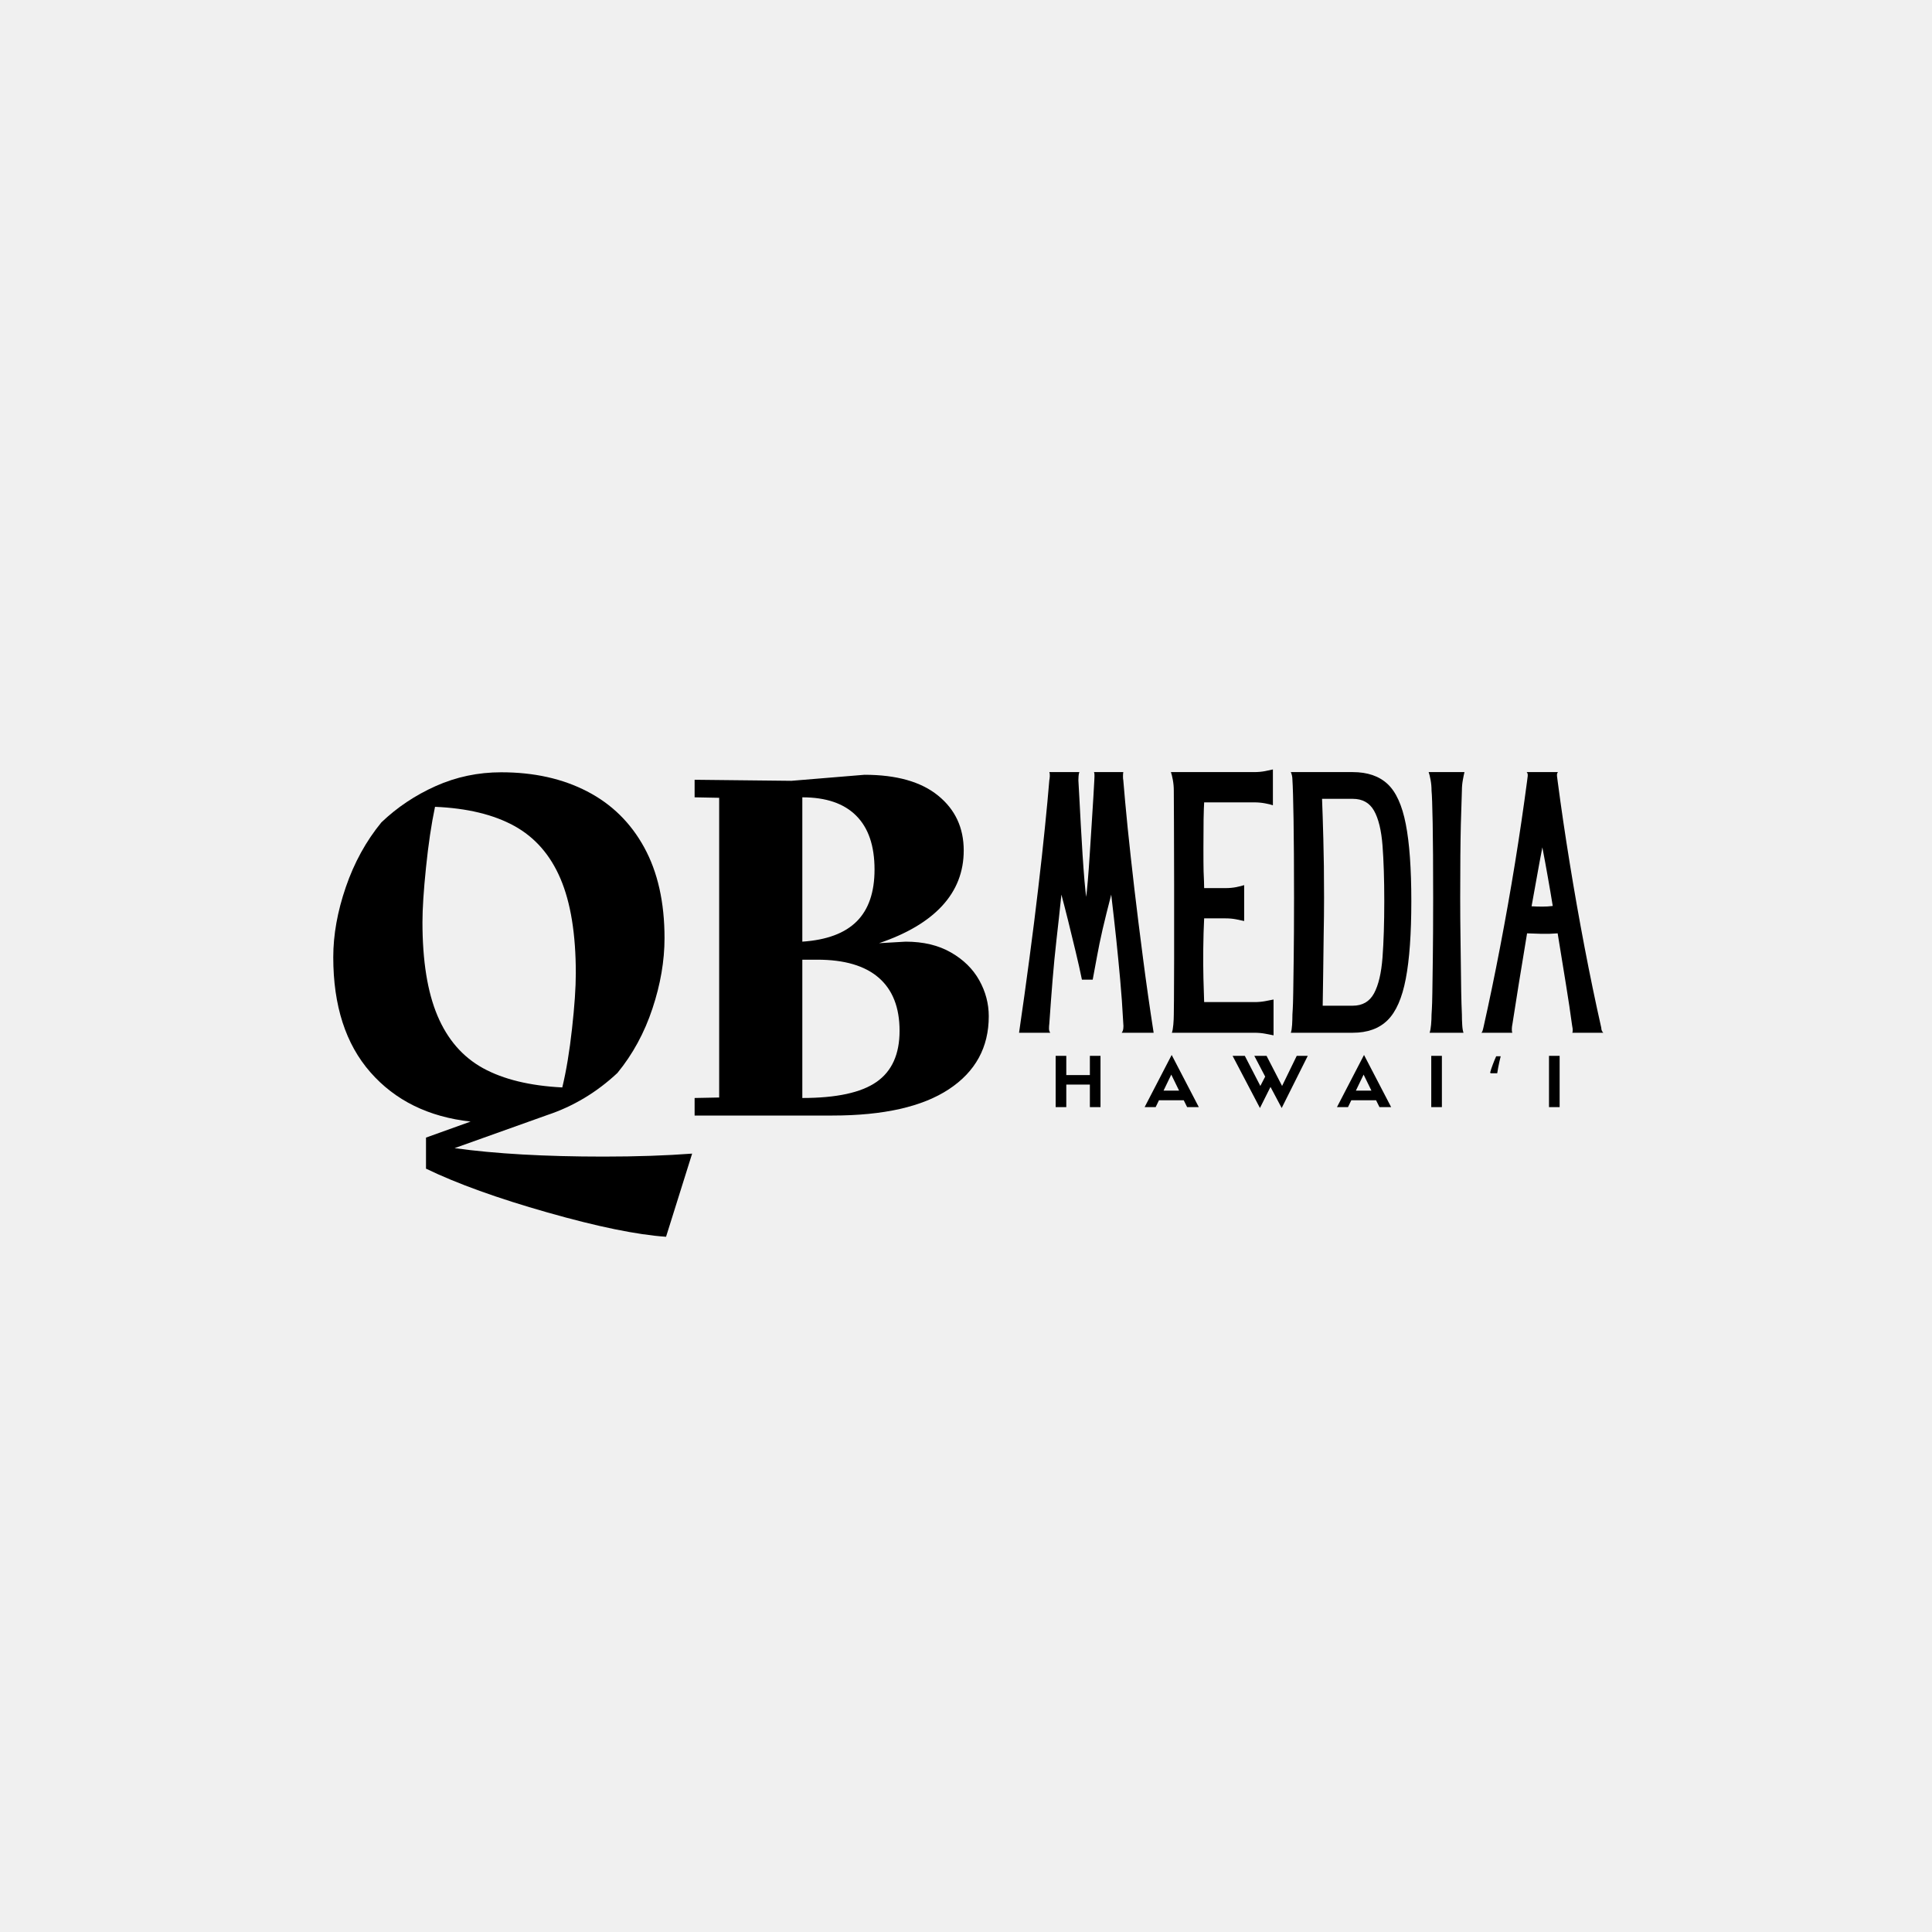
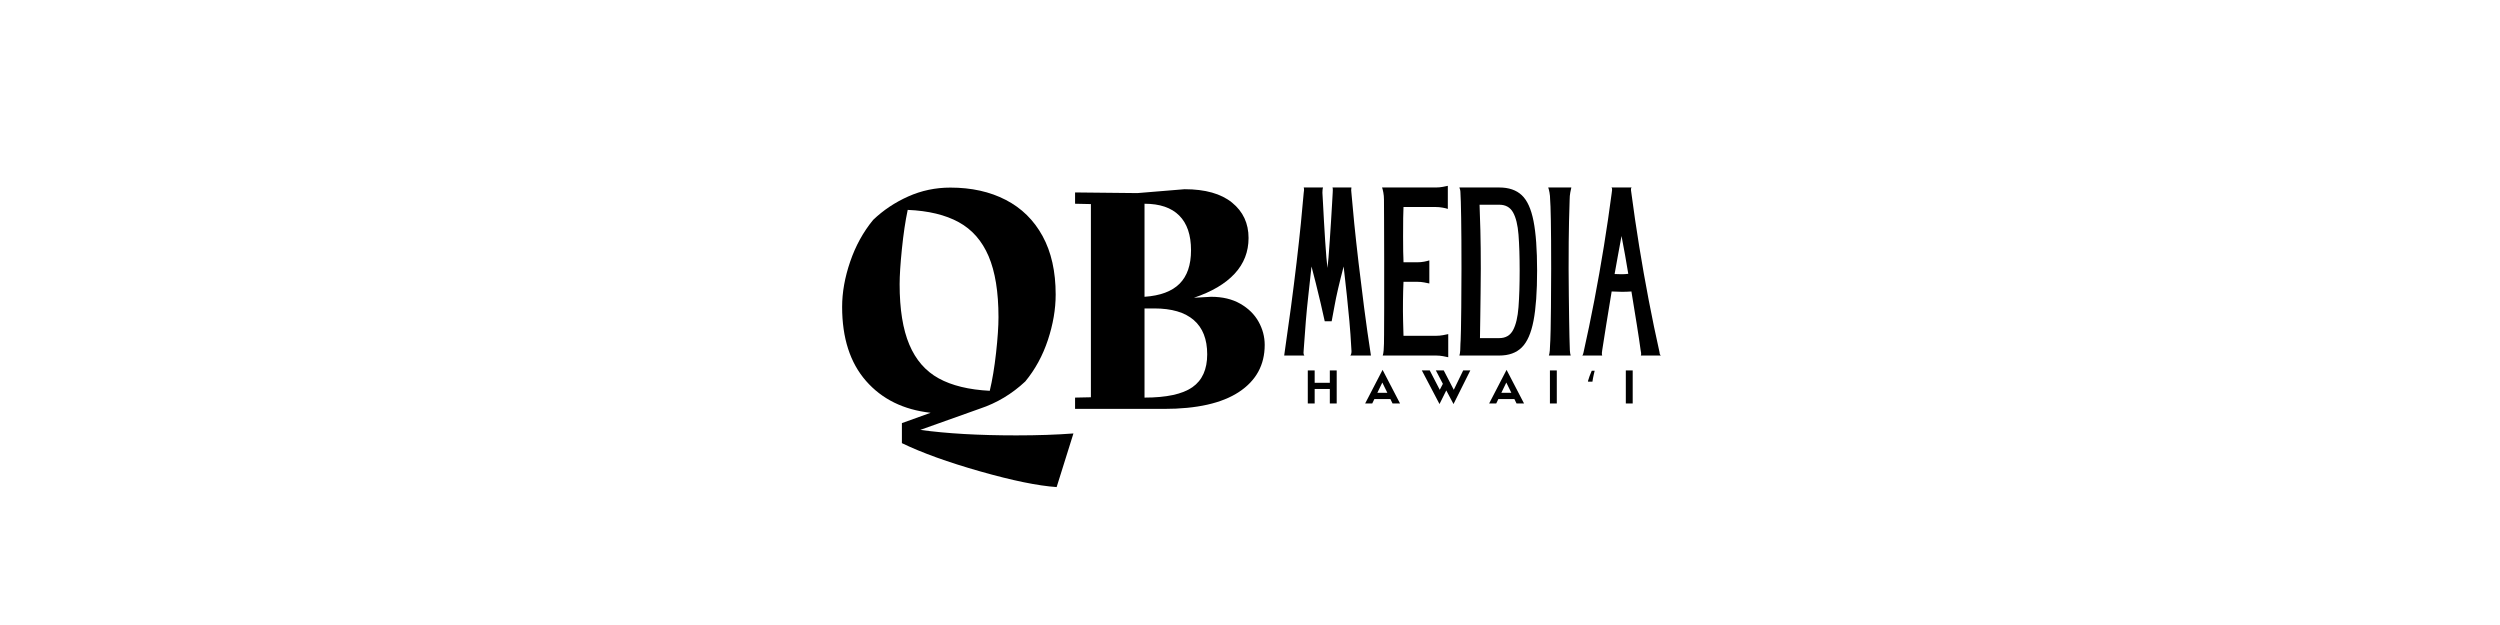
- <svg xmlns="http://www.w3.org/2000/svg" width="500" zoomAndPan="magnify" viewBox="0 0 375 375" height="500" preserveAspectRatio="xMidYMid meet" version="1.0">
+ <svg xmlns="http://www.w3.org/2000/svg" width="2000" zoomAndPan="magnify" viewBox="0 0 1500 375" height="500" preserveAspectRatio="xMidYMid meet" version="1.0">
  <defs>
    <g />
-     <clipPath id="cbfbde9d88">
-       <path d="M 0.16 0.719 L 132 0.719 L 132 146.16 L 0.16 146.16 Z M 0.16 0.719 " clip-rule="nonzero" />
-     </clipPath>
-     <clipPath id="899af6592f">
-       <rect x="0" width="132" y="0" height="147" />
-     </clipPath>
-     <clipPath id="9a252b9a47">
-       <path d="M 134 35 L 250.719 35 L 250.719 100 L 134 100 Z M 134 35 " clip-rule="nonzero" />
-     </clipPath>
-     <clipPath id="f6054bbb1e">
-       <path d="M 1 0.039 L 28 0.039 L 28 52 L 1 52 Z M 1 0.039 " clip-rule="nonzero" />
-     </clipPath>
-     <clipPath id="69883a6f46">
-       <path d="M 31 0.039 L 52 0.039 L 52 52 L 31 52 Z M 31 0.039 " clip-rule="nonzero" />
-     </clipPath>
-     <clipPath id="861a37b7de">
-       <path d="M 54 0.039 L 78 0.039 L 78 52 L 54 52 Z M 54 0.039 " clip-rule="nonzero" />
-     </clipPath>
-     <clipPath id="49ae125bb3">
-       <path d="M 81 0.039 L 89 0.039 L 89 52 L 81 52 Z M 81 0.039 " clip-rule="nonzero" />
-     </clipPath>
-     <clipPath id="7991b7c182">
-       <path d="M 91 0.039 L 116 0.039 L 116 52 L 91 52 Z M 91 0.039 " clip-rule="nonzero" />
-     </clipPath>
-     <clipPath id="b0af5a2d0e">
-       <rect x="0" width="117" y="0" height="65" />
-     </clipPath>
-     <clipPath id="82788b1f6c">
-       <path d="M 1 0.719 L 11 0.719 L 11 11 L 1 11 Z M 1 0.719 " clip-rule="nonzero" />
-     </clipPath>
-     <clipPath id="2b14144a87">
-       <rect x="0" width="12" y="0" height="15" />
-     </clipPath>
-     <clipPath id="2b84983b07">
-       <path d="M 1 0.48 L 11.801 0.48 L 11.801 11 L 1 11 Z M 1 0.48 " clip-rule="nonzero" />
-     </clipPath>
-     <clipPath id="cc46b4b280">
-       <rect x="0" width="12" y="0" height="15" />
-     </clipPath>
-     <clipPath id="7d2970673d">
-       <path d="M 0.039 0.719 L 15 0.719 L 15 12 L 0.039 12 Z M 0.039 0.719 " clip-rule="nonzero" />
-     </clipPath>
-     <clipPath id="f012e5dbb9">
-       <rect x="0" width="16" y="0" height="15" />
-     </clipPath>
-     <clipPath id="29aaedb911">
-       <path d="M 0.199 0.48 L 11.238 0.48 L 11.238 11 L 0.199 11 Z M 0.199 0.48 " clip-rule="nonzero" />
-     </clipPath>
-     <clipPath id="3374d93df1">
-       <rect x="0" width="12" y="0" height="15" />
-     </clipPath>
-     <clipPath id="a72f7b5cc9">
-       <path d="M 1 0.719 L 4 0.719 L 4 11 L 1 11 Z M 1 0.719 " clip-rule="nonzero" />
-     </clipPath>
-     <clipPath id="41f6c66df7">
-       <rect x="0" width="6" y="0" height="15" />
-     </clipPath>
-     <clipPath id="f67475b56f">
-       <path d="M 1 0.719 L 4 0.719 L 4 11 L 1 11 Z M 1 0.719 " clip-rule="nonzero" />
-     </clipPath>
-     <clipPath id="bffa98ebca">
-       <rect x="0" width="6" y="0" height="15" />
-     </clipPath>
-     <clipPath id="acdbf11df3">
-       <rect x="0" width="5" y="0" height="15" />
-     </clipPath>
-     <clipPath id="ecd1dadd35">
-       <rect x="0" width="251" y="0" height="147" />
+     <clipPath id="076fcf2c81">
+       <path d="M 0.398 0.48 L 262 0.48 L 262 289.922 L 0.398 289.922 Z M 0.398 0.48 " clip-rule="nonzero" />
+     </clipPath>
+     <clipPath id="83cbf48067">
+       <rect x="0" width="262" y="0" height="290" />
+     </clipPath>
+     <clipPath id="91691424de">
+       <path d="M 268 68 L 499.359 68 L 499.359 197 L 268 197 Z M 268 68 " clip-rule="nonzero" />
+     </clipPath>
+     <clipPath id="253f9167ea">
+       <rect x="0" width="232" y="0" height="129" />
+     </clipPath>
+     <clipPath id="ae83150236">
+       <rect x="0" width="23" y="0" height="27" />
+     </clipPath>
+     <clipPath id="2d7b42b78b">
+       <path d="M 1 0.52 L 22.238 0.52 L 22.238 22 L 1 22 Z M 1 0.52 " clip-rule="nonzero" />
+     </clipPath>
+     <clipPath id="406b59b587">
+       <rect x="0" width="23" y="0" height="28" />
+     </clipPath>
+     <clipPath id="f9d2a7147c">
+       <path d="M 1 0 L 30.48 0 L 30.48 21 L 1 21 Z M 1 0 " clip-rule="nonzero" />
+     </clipPath>
+     <clipPath id="531f0854e6">
+       <rect x="0" width="31" y="0" height="27" />
+     </clipPath>
+     <clipPath id="c61fcc4b46">
+       <path d="M 0.039 0.52 L 21.641 0.52 L 21.641 22 L 0.039 22 Z M 0.039 0.52 " clip-rule="nonzero" />
+     </clipPath>
+     <clipPath id="8188f765bb">
+       <rect x="0" width="22" y="0" height="28" />
+     </clipPath>
+     <clipPath id="5adee118ed">
+       <rect x="0" width="10" y="0" height="27" />
+     </clipPath>
+     <clipPath id="3168cecaf2">
+       <rect x="0" width="10" y="0" height="27" />
+     </clipPath>
+     <clipPath id="e0011e7c16">
+       <rect x="0" width="8" y="0" height="28" />
+     </clipPath>
+     <clipPath id="b6c3ec5f1f">
+       <rect x="0" width="500" y="0" height="290" />
    </clipPath>
  </defs>
-   <g transform="matrix(1, 0, 0, 1, 62, 114)">
-     <g clip-path="url(#ecd1dadd35)">
-       <g clip-path="url(#cbfbde9d88)">
-         <g>
-           <g clip-path="url(#899af6592f)">
-             <g fill="#000000" fill-opacity="1">
-               <g transform="translate(0.358311, 102.5251)">
-                 <g>
-                   <path d="M 25.875 6.328 C 33.781 7.422 43.41 7.969 54.766 7.969 C 61.18 7.969 66.922 7.773 71.984 7.391 L 66.922 23.531 C 61.273 23.145 53.602 21.57 43.906 18.812 C 34.219 16.062 26.359 13.227 20.328 10.312 L 20.328 4.281 L 28.984 1.172 C 20.816 0.266 14.332 -2.926 9.531 -8.406 C 4.727 -13.883 2.328 -21.328 2.328 -30.734 C 2.328 -35.078 3.141 -39.613 4.766 -44.344 C 6.391 -49.082 8.691 -53.27 11.672 -56.906 C 14.723 -59.82 18.238 -62.172 22.219 -63.953 C 26.207 -65.734 30.441 -66.625 34.922 -66.625 C 41.273 -66.625 46.832 -65.391 51.594 -62.922 C 56.363 -60.461 60.062 -56.832 62.688 -52.031 C 65.312 -47.238 66.625 -41.375 66.625 -34.438 C 66.625 -30.02 65.844 -25.461 64.281 -20.766 C 62.727 -16.066 60.461 -11.898 57.484 -8.266 C 53.461 -4.504 48.922 -1.781 43.859 -0.094 Z M 19.641 -37.547 C 19.641 -30.023 20.613 -23.961 22.562 -19.359 C 24.508 -14.754 27.457 -11.363 31.406 -9.188 C 35.363 -7.02 40.488 -5.773 46.781 -5.453 C 47.562 -8.691 48.191 -12.5 48.672 -16.875 C 49.16 -21.25 49.406 -24.832 49.406 -27.625 C 49.406 -35.207 48.414 -41.316 46.438 -45.953 C 44.469 -50.586 41.473 -54.008 37.453 -56.219 C 33.43 -58.426 28.305 -59.66 22.078 -59.922 C 21.367 -56.547 20.785 -52.617 20.328 -48.141 C 19.867 -43.672 19.641 -40.141 19.641 -37.547 Z M 19.641 -37.547 " />
-                 </g>
-               </g>
-             </g>
-             <g fill="#000000" fill-opacity="1">
-               <g transform="translate(69.3244, 102.5251)">
-                 <g>
-                   <path d="M 44.453 -33.75 C 47.891 -33.75 50.82 -33.051 53.25 -31.656 C 55.688 -30.258 57.52 -28.457 58.75 -26.25 C 59.977 -24.051 60.594 -21.723 60.594 -19.266 C 60.594 -13.234 58.016 -8.516 52.859 -5.109 C 47.703 -1.703 40.164 0 30.25 0 L 3.5 0 L 3.5 -3.406 L 8.266 -3.5 L 8.266 -61.672 L 3.5 -61.766 L 3.5 -65.172 L 22.281 -64.969 L 36.469 -66.141 C 42.695 -66.141 47.461 -64.789 50.766 -62.094 C 54.078 -59.406 55.734 -55.859 55.734 -51.453 C 55.734 -47.305 54.336 -43.723 51.547 -40.703 C 48.766 -37.691 44.68 -35.273 39.297 -33.453 Z M 38.422 -47.75 C 38.422 -52.352 37.234 -55.836 34.859 -58.203 C 32.492 -60.578 29.008 -61.766 24.406 -61.766 L 24.406 -33.75 C 29.145 -34.07 32.664 -35.383 34.969 -37.688 C 37.27 -39.988 38.422 -43.344 38.422 -47.75 Z M 24.406 -3.406 C 31.02 -3.406 35.816 -4.441 38.797 -6.516 C 41.785 -8.586 43.281 -11.895 43.281 -16.438 C 43.281 -20.977 41.93 -24.414 39.234 -26.75 C 36.547 -29.082 32.578 -30.25 27.328 -30.25 L 24.406 -30.25 Z M 24.406 -3.406 " />
-                 </g>
-               </g>
-             </g>
-           </g>
-         </g>
-       </g>
-       <g clip-path="url(#9a252b9a47)">
-         <g transform="matrix(1, 0, 0, 1, 134, 35)">
-           <g clip-path="url(#b0af5a2d0e)">
-             <g clip-path="url(#f6054bbb1e)">
-               <g fill="#000000" fill-opacity="1">
-                 <g transform="translate(0.719046, 51.45768)">
-                   <g>
-                     <path d="M 27.203 0 L 21 0 C 21.164 -0.207 21.27 -0.477 21.312 -0.812 C 21.352 -1.156 21.352 -1.473 21.312 -1.766 C 21.145 -4.93 20.941 -7.789 20.703 -10.344 C 20.473 -12.895 20.223 -15.469 19.953 -18.062 C 19.68 -20.656 19.352 -23.57 18.969 -26.812 C 18.301 -24.238 17.742 -21.992 17.297 -20.078 C 16.859 -18.16 16.5 -16.422 16.219 -14.859 C 15.945 -13.305 15.664 -11.789 15.375 -10.312 L 13.281 -10.312 C 12.945 -11.957 12.535 -13.789 12.047 -15.812 C 11.566 -17.832 11.082 -19.82 10.594 -21.781 C 10.102 -23.75 9.672 -25.426 9.297 -26.812 C 8.961 -23.57 8.645 -20.656 8.344 -18.062 C 8.051 -15.469 7.801 -12.895 7.594 -10.344 C 7.383 -7.789 7.172 -4.93 6.953 -1.766 C 6.91 -1.473 6.891 -1.156 6.891 -0.812 C 6.891 -0.477 6.973 -0.207 7.141 0 L 1.078 0 C 1.797 -4.895 2.469 -9.711 3.094 -14.453 C 3.727 -19.191 4.297 -23.711 4.797 -28.016 C 5.305 -32.316 5.738 -36.25 6.094 -39.812 C 6.457 -43.375 6.742 -46.441 6.953 -49.016 C 6.992 -49.18 7.023 -49.43 7.047 -49.766 C 7.066 -50.109 7.035 -50.383 6.953 -50.594 C 7.078 -50.594 7.426 -50.594 8 -50.594 C 8.57 -50.594 9.203 -50.594 9.891 -50.594 C 10.586 -50.594 11.211 -50.594 11.766 -50.594 C 12.316 -50.594 12.633 -50.594 12.719 -50.594 L 12.781 -50.594 C 12.695 -50.383 12.645 -50.109 12.625 -49.766 C 12.602 -49.43 12.594 -49.18 12.594 -49.016 C 12.633 -48.336 12.695 -47.219 12.781 -45.656 C 12.863 -44.102 12.957 -42.344 13.062 -40.375 C 13.164 -38.414 13.281 -36.477 13.406 -34.562 C 13.531 -32.645 13.656 -30.945 13.781 -29.469 C 13.914 -28 14.023 -26.969 14.109 -26.375 C 14.191 -26.969 14.297 -28 14.422 -29.469 C 14.547 -30.945 14.672 -32.656 14.797 -34.594 C 14.922 -36.531 15.047 -38.477 15.172 -40.438 C 15.305 -42.406 15.414 -44.156 15.5 -45.688 C 15.582 -47.227 15.645 -48.336 15.688 -49.016 C 15.688 -49.18 15.695 -49.43 15.719 -49.766 C 15.738 -50.109 15.707 -50.383 15.625 -50.594 C 15.707 -50.594 16.008 -50.594 16.531 -50.594 C 17.062 -50.594 17.676 -50.594 18.375 -50.594 C 19.07 -50.594 19.703 -50.594 20.266 -50.594 C 20.836 -50.594 21.188 -50.594 21.312 -50.594 C 21.27 -50.383 21.25 -50.109 21.25 -49.766 C 21.25 -49.43 21.27 -49.18 21.312 -49.016 C 21.52 -46.441 21.801 -43.375 22.156 -39.812 C 22.52 -36.25 22.953 -32.316 23.453 -28.016 C 23.961 -23.711 24.523 -19.191 25.141 -14.453 C 25.754 -9.711 26.441 -4.895 27.203 0 Z M 27.203 0 " />
-                   </g>
-                 </g>
-               </g>
-             </g>
-             <g clip-path="url(#69883a6f46)">
-               <g fill="#000000" fill-opacity="1">
-                 <g transform="translate(29.05331, 51.45768)">
-                   <g>
-                     <path d="M 18.469 -5.953 C 19.188 -5.953 19.879 -6.016 20.547 -6.141 C 21.223 -6.266 21.754 -6.367 22.141 -6.453 L 22.141 -2.969 C 22.141 -2.344 22.141 -1.703 22.141 -1.047 C 22.141 -0.391 22.141 0.125 22.141 0.5 C 21.754 0.414 21.223 0.312 20.547 0.188 C 19.879 0.062 19.188 0 18.469 0 L 3.547 0 C 3.328 0 3.133 0 2.969 0 C 2.801 0 2.676 0 2.594 0 L 2.406 0 C 2.531 -0.332 2.625 -0.859 2.688 -1.578 C 2.75 -2.297 2.781 -2.953 2.781 -3.547 C 2.781 -3.754 2.789 -4.68 2.812 -6.328 C 2.832 -7.973 2.844 -10.617 2.844 -14.266 C 2.844 -17.91 2.844 -22.789 2.844 -28.906 C 2.844 -33.707 2.832 -37.656 2.812 -40.75 C 2.789 -43.852 2.781 -45.938 2.781 -47 C 2.781 -47.707 2.719 -48.398 2.594 -49.078 C 2.469 -49.754 2.344 -50.258 2.219 -50.594 L 5.688 -50.594 C 6.32 -50.594 6.969 -50.594 7.625 -50.594 C 8.281 -50.594 8.797 -50.594 9.172 -50.594 L 18.406 -50.594 C 19.125 -50.594 19.816 -50.656 20.484 -50.781 C 21.16 -50.914 21.672 -51.023 22.016 -51.109 L 22.016 -47.625 C 22.016 -46.988 22.016 -46.344 22.016 -45.688 C 22.016 -45.039 22.016 -44.531 22.016 -44.156 C 21.672 -44.281 21.16 -44.406 20.484 -44.531 C 19.816 -44.656 19.125 -44.719 18.406 -44.719 L 8.672 -44.719 C 8.629 -44.082 8.594 -42.984 8.562 -41.422 C 8.539 -39.867 8.531 -37.992 8.531 -35.797 C 8.531 -33.734 8.539 -32.25 8.562 -31.344 C 8.594 -30.438 8.617 -29.789 8.641 -29.406 C 8.66 -29.031 8.672 -28.586 8.672 -28.078 L 12.844 -28.078 C 13.562 -28.078 14.242 -28.141 14.891 -28.266 C 15.547 -28.398 16.062 -28.531 16.438 -28.656 L 16.438 -25.172 C 16.438 -24.535 16.438 -23.891 16.438 -23.234 C 16.438 -22.586 16.438 -22.07 16.438 -21.688 C 16.062 -21.781 15.547 -21.891 14.891 -22.016 C 14.242 -22.141 13.562 -22.203 12.844 -22.203 L 8.672 -22.203 C 8.578 -20.348 8.52 -18.395 8.5 -16.344 C 8.477 -14.301 8.488 -12.375 8.531 -10.562 C 8.582 -8.75 8.629 -7.211 8.672 -5.953 Z M 18.469 -5.953 " />
-                   </g>
-                 </g>
-               </g>
-             </g>
-             <g clip-path="url(#861a37b7de)">
-               <g fill="#000000" fill-opacity="1">
-                 <g transform="translate(52.32787, 51.45768)">
-                   <g>
-                     <path d="M 14.234 -50.594 C 17.098 -50.594 19.352 -49.82 21 -48.281 C 22.645 -46.75 23.82 -44.16 24.531 -40.516 C 25.25 -36.867 25.609 -31.879 25.609 -25.547 C 25.609 -19.223 25.25 -14.195 24.531 -10.469 C 23.82 -6.738 22.645 -4.062 21 -2.438 C 19.352 -0.812 17.098 0 14.234 0 L 7.719 0 C 7.426 0 7.086 0 6.703 0 C 6.328 0 5.926 0 5.5 0 L 2.219 0 C 2.344 -0.332 2.426 -0.848 2.469 -1.547 C 2.508 -2.242 2.531 -2.91 2.531 -3.547 C 2.531 -3.672 2.551 -4.023 2.594 -4.609 C 2.633 -5.203 2.664 -6.27 2.688 -7.812 C 2.707 -9.352 2.738 -11.586 2.781 -14.516 C 2.82 -17.441 2.844 -21.332 2.844 -26.188 C 2.844 -32.469 2.812 -37.547 2.75 -41.422 C 2.688 -45.305 2.613 -47.859 2.531 -49.078 C 2.531 -49.379 2.5 -49.664 2.438 -49.938 C 2.375 -50.207 2.301 -50.426 2.219 -50.594 L 5.5 -50.594 C 6.051 -50.594 6.516 -50.594 6.891 -50.594 C 7.273 -50.594 7.551 -50.594 7.719 -50.594 Z M 14.234 -5.25 C 16.129 -5.25 17.508 -6.051 18.375 -7.656 C 19.238 -9.258 19.785 -11.578 20.016 -14.609 C 20.242 -17.648 20.359 -21.297 20.359 -25.547 C 20.359 -29.805 20.242 -33.41 20.016 -36.359 C 19.785 -39.316 19.238 -41.562 18.375 -43.094 C 17.508 -44.633 16.129 -45.406 14.234 -45.406 L 8.281 -45.406 C 8.363 -43.426 8.445 -40.832 8.531 -37.625 C 8.625 -34.426 8.672 -30.613 8.672 -26.188 C 8.672 -23.82 8.645 -21.363 8.594 -18.812 C 8.551 -16.258 8.52 -13.812 8.5 -11.469 C 8.477 -9.133 8.445 -7.062 8.406 -5.25 Z M 14.234 -5.25 " />
-                   </g>
-                 </g>
-               </g>
-             </g>
-             <g clip-path="url(#49ae125bb3)">
-               <g fill="#000000" fill-opacity="1">
-                 <g transform="translate(79.08098, 51.45768)">
-                   <g>
-                     <path d="M 8.672 -47 C 8.629 -46.07 8.562 -43.879 8.469 -40.422 C 8.383 -36.961 8.344 -32.219 8.344 -26.188 C 8.344 -23.445 8.363 -20.75 8.406 -18.094 C 8.445 -15.438 8.477 -13.02 8.5 -10.844 C 8.52 -8.676 8.551 -6.938 8.594 -5.625 C 8.645 -4.32 8.672 -3.629 8.672 -3.547 C 8.672 -2.91 8.691 -2.242 8.734 -1.547 C 8.773 -0.848 8.859 -0.332 8.984 0 L 5.688 0 C 5.02 0 4.391 0 3.797 0 C 3.203 0 2.738 0 2.406 0 C 2.531 -0.332 2.625 -0.848 2.688 -1.547 C 2.75 -2.242 2.781 -2.91 2.781 -3.547 C 2.781 -3.672 2.801 -4.023 2.844 -4.609 C 2.883 -5.203 2.914 -6.27 2.938 -7.812 C 2.957 -9.352 2.988 -11.586 3.031 -14.516 C 3.07 -17.441 3.094 -21.332 3.094 -26.188 C 3.094 -32.469 3.062 -37.305 3 -40.703 C 2.938 -44.098 2.863 -46.195 2.781 -47 C 2.781 -47.707 2.719 -48.398 2.594 -49.078 C 2.469 -49.754 2.344 -50.258 2.219 -50.594 L 5.688 -50.594 C 6.32 -50.594 6.969 -50.594 7.625 -50.594 C 8.281 -50.594 8.797 -50.594 9.172 -50.594 C 9.086 -50.258 8.984 -49.754 8.859 -49.078 C 8.734 -48.398 8.672 -47.707 8.672 -47 Z M 8.672 -47 " />
-                   </g>
-                 </g>
-               </g>
-             </g>
-             <g clip-path="url(#7991b7c182)">
-               <g fill="#000000" fill-opacity="1">
-                 <g transform="translate(90.46527, 51.45768)">
-                   <g>
-                     <path d="M 24.734 0 L 18.719 0 C 18.801 -0.207 18.82 -0.477 18.781 -0.812 C 18.738 -1.156 18.695 -1.41 18.656 -1.578 C 18.363 -3.773 17.973 -6.379 17.484 -9.391 C 17.004 -12.41 16.469 -15.711 15.875 -19.297 C 14.82 -19.211 13.789 -19.18 12.781 -19.203 C 11.77 -19.223 10.82 -19.254 9.938 -19.297 C 9.344 -15.711 8.801 -12.41 8.312 -9.391 C 7.832 -6.379 7.422 -3.773 7.078 -1.578 C 7.035 -1.41 7.004 -1.156 6.984 -0.812 C 6.961 -0.477 6.992 -0.207 7.078 0 L 1.078 0 C 1.203 -0.125 1.285 -0.281 1.328 -0.469 C 1.367 -0.664 1.41 -0.828 1.453 -0.953 C 2.586 -6.004 3.672 -11.227 4.703 -16.625 C 5.742 -22.031 6.707 -27.461 7.594 -32.922 C 8.477 -38.379 9.258 -43.68 9.938 -48.828 C 9.977 -49.117 10.02 -49.441 10.062 -49.797 C 10.102 -50.16 10.035 -50.426 9.859 -50.594 L 10 -50.594 C 10.25 -50.594 10.719 -50.594 11.406 -50.594 C 12.102 -50.594 12.863 -50.594 13.688 -50.594 C 14.508 -50.594 15.219 -50.594 15.812 -50.594 L 15.938 -50.594 C 15.77 -50.426 15.707 -50.16 15.75 -49.797 C 15.789 -49.441 15.832 -49.117 15.875 -48.828 C 16.551 -43.68 17.332 -38.379 18.219 -32.922 C 19.102 -27.461 20.062 -22.031 21.094 -16.625 C 22.125 -11.227 23.207 -6.004 24.344 -0.953 C 24.344 -0.566 24.473 -0.25 24.734 0 Z M 10.812 -24.547 C 11.531 -24.504 12.227 -24.484 12.906 -24.484 C 13.582 -24.484 14.254 -24.523 14.922 -24.609 C 14.629 -26.422 14.312 -28.285 13.969 -30.203 C 13.633 -32.117 13.281 -34.047 12.906 -35.984 C 12.52 -34.004 12.16 -32.066 11.828 -30.172 C 11.492 -28.273 11.156 -26.398 10.812 -24.547 Z M 10.812 -24.547 " />
-                   </g>
-                 </g>
-               </g>
-             </g>
-           </g>
-         </g>
-       </g>
-       <g transform="matrix(1, 0, 0, 1, 141, 90)">
-         <g clip-path="url(#2b14144a87)">
-           <g clip-path="url(#82788b1f6c)">
-             <g fill="#000000" fill-opacity="1">
-               <g transform="translate(0.950772, 10.89149)">
-                 <g>
-                   <path d="M 0.953 -9.953 L 3.016 -9.953 L 3.016 -6.219 L 7.594 -6.219 L 7.594 -9.953 L 9.656 -9.953 L 9.656 0 L 7.594 0 L 7.594 -4.375 L 3.016 -4.375 L 3.016 0 L 0.953 0 Z M 0.953 -9.953 " />
-                 </g>
-               </g>
-             </g>
-           </g>
-         </g>
-       </g>
-       <g transform="matrix(1, 0, 0, 1, 159, 90)">
-         <g clip-path="url(#cc46b4b280)">
-           <g clip-path="url(#2b84983b07)">
-             <g fill="#000000" fill-opacity="1">
-               <g transform="translate(1.249863, 10.89146)">
-                 <g>
-                   <path d="M 8.172 0 L 7.516 -1.328 L 2.703 -1.328 L 2.062 0 L -0.078 0 L 5.172 -10.125 L 10.438 0 Z M 5.094 -6.312 L 3.594 -3.203 L 6.609 -3.203 Z M 5.094 -6.312 " />
-                 </g>
-               </g>
-             </g>
-           </g>
-         </g>
-       </g>
-       <g transform="matrix(1, 0, 0, 1, 177, 90)">
-         <g clip-path="url(#f012e5dbb9)">
-           <g clip-path="url(#7d2970673d)">
-             <g fill="#000000" fill-opacity="1">
-               <g transform="translate(0.320829, 10.89146)">
-                 <g>
-                   <path d="M 9.531 -4.109 L 12.375 -9.953 L 14.516 -9.953 L 9.453 0.172 L 7.281 -3.922 L 5.234 0.172 L -0.078 -9.953 L 2.297 -9.953 L 5.312 -4.109 L 6.25 -5.922 L 4.141 -9.953 L 6.516 -9.953 Z M 9.531 -4.109 " />
-                 </g>
-               </g>
-             </g>
-           </g>
-         </g>
-       </g>
-       <g transform="matrix(1, 0, 0, 1, 197, 90)">
-         <g clip-path="url(#3374d93df1)">
-           <g clip-path="url(#29aaedb911)">
-             <g fill="#000000" fill-opacity="1">
-               <g transform="translate(0.582458, 10.89146)">
-                 <g>
-                   <path d="M 8.172 0 L 7.516 -1.328 L 2.703 -1.328 L 2.062 0 L -0.078 0 L 5.172 -10.125 L 10.438 0 Z M 5.094 -6.312 L 3.594 -3.203 L 6.609 -3.203 Z M 5.094 -6.312 " />
-                 </g>
-               </g>
-             </g>
-           </g>
-         </g>
-       </g>
-       <g transform="matrix(1, 0, 0, 1, 237, 90)">
-         <g clip-path="url(#41f6c66df7)">
-           <g clip-path="url(#a72f7b5cc9)">
-             <g fill="#000000" fill-opacity="1">
-               <g transform="translate(0.707238, 10.89146)">
-                 <g>
-                   <path d="M 3.016 -9.953 L 3.016 0 L 0.953 0 L 0.953 -9.953 Z M 3.016 -9.953 " />
-                 </g>
-               </g>
-             </g>
-           </g>
-         </g>
-       </g>
-       <g transform="matrix(1, 0, 0, 1, 214, 90)">
-         <g clip-path="url(#bffa98ebca)">
-           <g clip-path="url(#f67475b56f)">
-             <g fill="#000000" fill-opacity="1">
-               <g transform="translate(0.854095, 10.89146)">
-                 <g>
-                   <path d="M 3.016 -9.953 L 3.016 0 L 0.953 0 L 0.953 -9.953 Z M 3.016 -9.953 " />
-                 </g>
-               </g>
-             </g>
-           </g>
-         </g>
-       </g>
-       <g transform="matrix(1, 0, 0, 1, 226, 90)">
-         <g clip-path="url(#acdbf11df3)">
-           <g fill="#000000" fill-opacity="1">
-             <g transform="translate(1.080703, 10.64822)">
-               <g>
-                 <path d="M 0.25 -6.328 L 0.156 -6.469 C 0.281 -6.938 0.453 -7.457 0.672 -8.031 C 0.891 -8.613 1.109 -9.145 1.328 -9.625 L 2.203 -9.625 C 2.117 -9.281 2.031 -8.91 1.938 -8.516 C 1.852 -8.129 1.773 -7.742 1.703 -7.359 C 1.629 -6.984 1.57 -6.641 1.531 -6.328 Z M 0.25 -6.328 " />
+   <rect x="-150" width="1800" fill="#ffffff" y="-37.5" height="450" fill-opacity="1" />
+   <rect x="-150" width="1800" fill="#ffffff" y="-37.5" height="450" fill-opacity="1" />
+   <g transform="matrix(1, 0, 0, 1, 500, 42)">
+     <g clip-path="url(#b6c3ec5f1f)">
+       <g clip-path="url(#076fcf2c81)">
+         <g transform="matrix(1, 0, 0, 1, 0.000000000000056843, 0)">
+           <g clip-path="url(#83cbf48067)">
+             <g fill="#000000" fill-opacity="1">
+               <g transform="translate(0.622407, 203.34)">
+                 <g>
+                   <path d="M 51.562 12.594 C 67.332 14.789 86.523 15.891 109.141 15.891 C 121.93 15.891 133.363 15.504 143.438 14.734 L 133.359 46.906 C 122.117 46.133 106.836 43 87.516 37.5 C 68.203 32.008 52.535 26.359 40.516 20.547 L 40.516 8.531 L 57.766 2.328 C 41.484 0.516 28.562 -5.848 19 -16.766 C 9.438 -27.68 4.656 -42.508 4.656 -61.25 C 4.656 -69.914 6.27 -78.961 9.5 -88.391 C 12.727 -97.828 17.316 -106.164 23.266 -113.406 C 29.336 -119.219 36.348 -123.898 44.297 -127.453 C 52.242 -131.004 60.676 -132.781 69.594 -132.781 C 82.258 -132.781 93.336 -130.32 102.828 -125.406 C 112.328 -120.5 119.691 -113.266 124.922 -103.703 C 130.16 -94.141 132.781 -82.445 132.781 -68.625 C 132.781 -59.832 131.227 -50.75 128.125 -41.375 C 125.031 -32.008 120.508 -23.711 114.562 -16.484 C 106.551 -8.984 97.504 -3.551 87.422 -0.188 Z M 39.156 -74.828 C 39.156 -59.836 41.094 -47.754 44.969 -38.578 C 48.844 -29.398 54.723 -22.645 62.609 -18.312 C 70.492 -13.988 80.703 -11.504 93.234 -10.859 C 94.785 -17.316 96.047 -24.906 97.016 -33.625 C 97.984 -42.352 98.469 -49.492 98.469 -55.047 C 98.469 -70.172 96.492 -82.352 92.547 -91.594 C 88.609 -100.832 82.633 -107.645 74.625 -112.031 C 66.613 -116.426 56.406 -118.883 44 -119.406 C 42.582 -112.688 41.422 -104.867 40.516 -95.953 C 39.609 -87.035 39.156 -79.992 39.156 -74.828 Z M 39.156 -74.828 " />
+                 </g>
+               </g>
+             </g>
+             <g fill="#000000" fill-opacity="1">
+               <g transform="translate(138.0554, 203.34)">
+                 <g>
+                   <path d="M 88.594 -67.266 C 95.438 -67.266 101.281 -65.875 106.125 -63.094 C 110.977 -60.312 114.629 -56.723 117.078 -52.328 C 119.535 -47.941 120.766 -43.289 120.766 -38.375 C 120.766 -26.363 115.625 -16.961 105.344 -10.172 C 95.07 -3.391 80.051 0 60.281 0 L 6.984 0 L 6.984 -6.781 L 16.484 -6.984 L 16.484 -122.891 L 6.984 -123.094 L 6.984 -129.875 L 44.391 -129.484 L 72.688 -131.812 C 85.094 -131.812 94.594 -129.129 101.188 -123.766 C 107.781 -118.398 111.078 -111.328 111.078 -102.547 C 111.078 -94.273 108.297 -87.133 102.734 -81.125 C 97.18 -75.113 89.039 -70.301 78.312 -66.688 Z M 76.562 -95.172 C 76.562 -104.348 74.203 -111.297 69.484 -116.016 C 64.773 -120.734 57.832 -123.094 48.656 -123.094 L 48.656 -67.266 C 58.094 -67.91 65.102 -70.523 69.688 -75.109 C 74.27 -79.703 76.562 -86.391 76.562 -95.172 Z M 48.656 -6.781 C 61.832 -6.781 71.395 -8.848 77.344 -12.984 C 83.289 -17.117 86.266 -23.711 86.266 -32.766 C 86.266 -41.805 83.582 -48.648 78.219 -53.297 C 72.852 -57.953 64.938 -60.281 54.469 -60.281 L 48.656 -60.281 Z M 48.656 -6.781 " />
+                 </g>
+               </g>
+             </g>
+           </g>
+         </g>
+       </g>
+       <g clip-path="url(#91691424de)">
+         <g transform="matrix(1, 0, 0, 1, 268, 68)">
+           <g clip-path="url(#253f9167ea)">
+             <g fill="#000000" fill-opacity="1">
+               <g transform="translate(0.371361, 103.3216)">
+                 <g>
+                   <path d="M 54.188 0 L 41.844 0 C 42.176 -0.414 42.383 -0.957 42.469 -1.625 C 42.551 -2.301 42.551 -2.938 42.469 -3.531 C 42.133 -9.832 41.734 -15.523 41.266 -20.609 C 40.805 -25.691 40.301 -30.816 39.75 -35.984 C 39.207 -41.148 38.562 -46.969 37.812 -53.438 C 36.469 -48.312 35.352 -43.836 34.469 -40.016 C 33.582 -36.191 32.863 -32.723 32.312 -29.609 C 31.77 -26.504 31.207 -23.484 30.625 -20.547 L 26.469 -20.547 C 25.789 -23.816 24.969 -27.469 24 -31.5 C 23.039 -35.539 22.078 -39.516 21.109 -43.422 C 20.141 -47.328 19.281 -50.664 18.531 -53.438 C 17.852 -46.969 17.219 -41.148 16.625 -35.984 C 16.039 -30.816 15.539 -25.691 15.125 -20.609 C 14.707 -15.523 14.285 -9.832 13.859 -3.531 C 13.773 -2.938 13.734 -2.301 13.734 -1.625 C 13.734 -0.957 13.898 -0.414 14.234 0 L 2.141 0 C 3.566 -9.75 4.91 -19.348 6.172 -28.797 C 7.43 -38.254 8.566 -47.266 9.578 -55.828 C 10.586 -64.398 11.445 -72.234 12.156 -79.328 C 12.875 -86.43 13.441 -92.547 13.859 -97.672 C 13.941 -98.004 14.004 -98.504 14.047 -99.172 C 14.086 -99.848 14.023 -100.398 13.859 -100.828 C 14.109 -100.828 14.801 -100.828 15.938 -100.828 C 17.07 -100.828 18.332 -100.828 19.719 -100.828 C 21.102 -100.828 22.344 -100.828 23.438 -100.828 C 24.531 -100.828 25.16 -100.828 25.328 -100.828 L 25.453 -100.828 C 25.285 -100.398 25.18 -99.848 25.141 -99.172 C 25.098 -98.504 25.078 -98.004 25.078 -97.672 C 25.16 -96.328 25.285 -94.098 25.453 -90.984 C 25.617 -87.879 25.805 -84.375 26.016 -80.469 C 26.234 -76.562 26.469 -72.695 26.719 -68.875 C 26.969 -65.051 27.219 -61.664 27.469 -58.719 C 27.727 -55.781 27.941 -53.727 28.109 -52.562 C 28.273 -53.727 28.484 -55.781 28.734 -58.719 C 28.984 -61.664 29.234 -65.07 29.484 -68.938 C 29.742 -72.801 30 -76.688 30.25 -80.594 C 30.5 -84.5 30.707 -87.984 30.875 -91.047 C 31.039 -94.117 31.164 -96.328 31.25 -97.672 C 31.25 -98.004 31.27 -98.504 31.312 -99.172 C 31.352 -99.848 31.289 -100.398 31.125 -100.828 C 31.289 -100.828 31.898 -100.828 32.953 -100.828 C 34.004 -100.828 35.223 -100.828 36.609 -100.828 C 37.992 -100.828 39.254 -100.828 40.391 -100.828 C 41.523 -100.828 42.219 -100.828 42.469 -100.828 C 42.383 -100.398 42.344 -99.848 42.344 -99.172 C 42.344 -98.504 42.383 -98.004 42.469 -97.672 C 42.895 -92.547 43.461 -86.43 44.172 -79.328 C 44.891 -72.234 45.75 -64.398 46.75 -55.828 C 47.758 -47.266 48.875 -38.254 50.094 -28.797 C 51.312 -19.348 52.676 -9.75 54.188 0 Z M 54.188 0 " />
+                 </g>
+               </g>
+             </g>
+             <g fill="#000000" fill-opacity="1">
+               <g transform="translate(56.83479, 103.3216)">
+                 <g>
+                   <path d="M 36.797 -11.844 C 38.223 -11.844 39.609 -11.969 40.953 -12.219 C 42.305 -12.477 43.359 -12.691 44.109 -12.859 L 44.109 -5.922 C 44.109 -4.66 44.109 -3.379 44.109 -2.078 C 44.109 -0.773 44.109 0.254 44.109 1.016 C 43.359 0.836 42.305 0.625 40.953 0.375 C 39.609 0.125 38.223 0 36.797 0 L 7.062 0 C 6.633 0 6.254 0 5.922 0 C 5.586 0 5.336 0 5.172 0 L 4.797 0 C 5.047 -0.676 5.234 -1.727 5.359 -3.156 C 5.484 -4.582 5.547 -5.883 5.547 -7.062 C 5.547 -7.477 5.566 -9.32 5.609 -12.594 C 5.648 -15.875 5.672 -21.148 5.672 -28.422 C 5.672 -35.691 5.672 -45.414 5.672 -57.594 C 5.672 -67.176 5.648 -75.051 5.609 -81.219 C 5.566 -87.395 5.547 -91.535 5.547 -93.641 C 5.547 -95.066 5.422 -96.453 5.172 -97.797 C 4.922 -99.141 4.664 -100.148 4.406 -100.828 L 11.344 -100.828 C 12.602 -100.828 13.883 -100.828 15.188 -100.828 C 16.488 -100.828 17.52 -100.828 18.281 -100.828 L 36.672 -100.828 C 38.098 -100.828 39.484 -100.953 40.828 -101.203 C 42.172 -101.453 43.18 -101.66 43.859 -101.828 L 43.859 -94.906 C 43.859 -93.645 43.859 -92.363 43.859 -91.062 C 43.859 -89.758 43.859 -88.727 43.859 -87.969 C 43.18 -88.219 42.172 -88.469 40.828 -88.719 C 39.484 -88.977 38.098 -89.109 36.672 -89.109 L 17.266 -89.109 C 17.18 -87.848 17.117 -85.66 17.078 -82.547 C 17.035 -79.441 17.016 -75.703 17.016 -71.328 C 17.016 -67.211 17.035 -64.25 17.078 -62.438 C 17.117 -60.633 17.16 -59.352 17.203 -58.594 C 17.242 -57.844 17.266 -56.961 17.266 -55.953 L 25.578 -55.953 C 27.016 -55.953 28.383 -56.078 29.688 -56.328 C 30.988 -56.586 32.016 -56.844 32.766 -57.094 L 32.766 -50.156 C 32.766 -48.895 32.766 -47.613 32.766 -46.312 C 32.766 -45.008 32.766 -43.984 32.766 -43.234 C 32.016 -43.398 30.988 -43.609 29.688 -43.859 C 28.383 -44.109 27.016 -44.234 25.578 -44.234 L 17.266 -44.234 C 17.098 -40.535 16.992 -36.648 16.953 -32.578 C 16.91 -28.504 16.93 -24.66 17.016 -21.047 C 17.098 -17.43 17.18 -14.363 17.266 -11.844 Z M 36.797 -11.844 " />
+                 </g>
+               </g>
+             </g>
+             <g fill="#000000" fill-opacity="1">
+               <g transform="translate(103.2154, 103.3216)">
+                 <g>
+                   <path d="M 28.359 -100.828 C 34.066 -100.828 38.555 -99.289 41.828 -96.219 C 45.109 -93.156 47.461 -87.988 48.891 -80.719 C 50.328 -73.457 51.047 -63.523 51.047 -50.922 C 51.047 -38.316 50.328 -28.297 48.891 -20.859 C 47.461 -13.422 45.109 -8.082 41.828 -4.844 C 38.555 -1.613 34.066 0 28.359 0 L 15.375 0 C 14.789 0 14.117 0 13.359 0 C 12.598 0 11.801 0 10.969 0 L 4.406 0 C 4.664 -0.676 4.836 -1.707 4.922 -3.094 C 5.004 -4.477 5.047 -5.801 5.047 -7.062 C 5.047 -7.312 5.086 -8.023 5.172 -9.203 C 5.254 -10.379 5.316 -12.5 5.359 -15.562 C 5.398 -18.633 5.461 -23.086 5.547 -28.922 C 5.629 -34.766 5.672 -42.516 5.672 -52.172 C 5.672 -64.691 5.609 -74.816 5.484 -82.547 C 5.359 -90.273 5.211 -95.359 5.047 -97.797 C 5.047 -98.391 4.977 -98.957 4.844 -99.5 C 4.719 -100.051 4.57 -100.492 4.406 -100.828 L 10.969 -100.828 C 12.062 -100.828 12.984 -100.828 13.734 -100.828 C 14.492 -100.828 15.039 -100.828 15.375 -100.828 Z M 28.359 -10.453 C 32.141 -10.453 34.891 -12.047 36.609 -15.234 C 38.336 -18.43 39.43 -23.055 39.891 -29.109 C 40.348 -35.16 40.578 -42.43 40.578 -50.922 C 40.578 -59.398 40.348 -66.582 39.891 -72.469 C 39.43 -78.352 38.336 -82.828 36.609 -85.891 C 34.891 -88.953 32.141 -90.484 28.359 -90.484 L 16.516 -90.484 C 16.68 -86.535 16.848 -81.367 17.016 -74.984 C 17.18 -68.598 17.266 -60.992 17.266 -52.172 C 17.266 -47.473 17.223 -42.582 17.141 -37.5 C 17.055 -32.414 16.992 -27.539 16.953 -22.875 C 16.91 -18.207 16.848 -14.066 16.766 -10.453 Z M 28.359 -10.453 " />
+                 </g>
+               </g>
+             </g>
+             <g fill="#000000" fill-opacity="1">
+               <g transform="translate(156.528, 103.3216)">
+                 <g>
+                   <path d="M 17.266 -93.641 C 17.18 -91.797 17.055 -87.426 16.891 -80.531 C 16.723 -73.645 16.641 -64.191 16.641 -52.172 C 16.641 -46.711 16.68 -41.336 16.766 -36.047 C 16.848 -30.754 16.91 -25.941 16.953 -21.609 C 16.992 -17.285 17.055 -13.82 17.141 -11.219 C 17.223 -8.613 17.266 -7.227 17.266 -7.062 C 17.266 -5.801 17.305 -4.477 17.391 -3.094 C 17.473 -1.707 17.641 -0.676 17.891 0 L 11.344 0 C 10 0 8.738 0 7.562 0 C 6.383 0 5.461 0 4.797 0 C 5.047 -0.676 5.234 -1.707 5.359 -3.094 C 5.484 -4.477 5.547 -5.801 5.547 -7.062 C 5.547 -7.312 5.586 -8.023 5.672 -9.203 C 5.754 -10.379 5.816 -12.5 5.859 -15.562 C 5.898 -18.633 5.961 -23.086 6.047 -28.922 C 6.129 -34.766 6.172 -42.516 6.172 -52.172 C 6.172 -64.691 6.109 -74.332 5.984 -81.094 C 5.859 -87.863 5.711 -92.047 5.547 -93.641 C 5.547 -95.066 5.422 -96.453 5.172 -97.797 C 4.922 -99.141 4.664 -100.148 4.406 -100.828 L 11.344 -100.828 C 12.602 -100.828 13.883 -100.828 15.188 -100.828 C 16.488 -100.828 17.52 -100.828 18.281 -100.828 C 18.102 -100.148 17.891 -99.141 17.641 -97.797 C 17.391 -96.453 17.266 -95.066 17.266 -93.641 Z M 17.266 -93.641 " />
+                 </g>
+               </g>
+             </g>
+             <g fill="#000000" fill-opacity="1">
+               <g transform="translate(179.2142, 103.3216)">
+                 <g>
+                   <path d="M 49.281 0 L 37.312 0 C 37.477 -0.414 37.52 -0.957 37.438 -1.625 C 37.352 -2.301 37.266 -2.812 37.172 -3.156 C 36.586 -7.52 35.812 -12.707 34.844 -18.719 C 33.875 -24.727 32.805 -31.301 31.641 -38.438 C 29.535 -38.27 27.473 -38.207 25.453 -38.25 C 23.441 -38.289 21.551 -38.352 19.781 -38.438 C 18.602 -31.301 17.531 -24.727 16.562 -18.719 C 15.602 -12.707 14.785 -7.52 14.109 -3.156 C 14.023 -2.812 13.961 -2.301 13.922 -1.625 C 13.879 -0.957 13.941 -0.414 14.109 0 L 2.141 0 C 2.391 -0.25 2.555 -0.562 2.641 -0.938 C 2.723 -1.32 2.812 -1.641 2.906 -1.891 C 5.164 -11.973 7.328 -22.391 9.391 -33.141 C 11.453 -43.898 13.363 -54.719 15.125 -65.594 C 16.883 -76.477 18.438 -87.047 19.781 -97.297 C 19.863 -97.879 19.945 -98.531 20.031 -99.25 C 20.125 -99.969 20 -100.492 19.656 -100.828 L 19.906 -100.828 C 20.414 -100.828 21.363 -100.828 22.75 -100.828 C 24.133 -100.828 25.645 -100.828 27.281 -100.828 C 28.926 -100.828 30.332 -100.828 31.5 -100.828 L 31.766 -100.828 C 31.422 -100.492 31.289 -99.969 31.375 -99.25 C 31.457 -98.531 31.547 -97.879 31.641 -97.297 C 32.984 -87.047 34.535 -76.477 36.297 -65.594 C 38.055 -54.719 39.969 -43.898 42.031 -33.141 C 44.094 -22.391 46.254 -11.973 48.516 -1.891 C 48.516 -1.129 48.77 -0.5 49.281 0 Z M 21.547 -48.906 C 22.973 -48.82 24.359 -48.781 25.703 -48.781 C 27.055 -48.781 28.406 -48.863 29.75 -49.031 C 29.156 -52.645 28.52 -56.363 27.844 -60.188 C 27.176 -64.008 26.461 -67.852 25.703 -71.719 C 24.953 -67.758 24.238 -63.891 23.562 -60.109 C 22.895 -56.336 22.223 -52.602 21.547 -48.906 Z M 21.547 -48.906 " />
+                 </g>
+               </g>
+             </g>
+           </g>
+         </g>
+       </g>
+       <g transform="matrix(1, 0, 0, 1, 282, 180)">
+         <g clip-path="url(#ae83150236)">
+           <g fill="#000000" fill-opacity="1">
+             <g transform="translate(0.782467, 20.08471)">
+               <g>
+                 <path d="M 1.891 -19.828 L 6.016 -19.828 L 6.016 -12.406 L 15.109 -12.406 L 15.109 -19.828 L 19.234 -19.828 L 19.234 0 L 15.109 0 L 15.109 -8.703 L 6.016 -8.703 L 6.016 0 L 1.891 0 Z M 1.891 -19.828 " />
+               </g>
+             </g>
+           </g>
+         </g>
+       </g>
+       <g transform="matrix(1, 0, 0, 1, 318, 179)">
+         <g clip-path="url(#406b59b587)">
+           <g clip-path="url(#2d7b42b78b)">
+             <g fill="#000000" fill-opacity="1">
+               <g transform="translate(1.248167, 21.08468)">
+                 <g>
+                   <path d="M 16.281 0 L 14.984 -2.656 L 5.375 -2.656 L 4.094 0 L -0.156 0 L 10.297 -20.172 L 20.781 0 Z M 10.141 -12.562 L 7.156 -6.391 L 13.172 -6.391 Z M 10.141 -12.562 " />
+                 </g>
+               </g>
+             </g>
+           </g>
+         </g>
+       </g>
+       <g transform="matrix(1, 0, 0, 1, 352, 180)">
+         <g clip-path="url(#531f0854e6)">
+           <g clip-path="url(#f9d2a7147c)">
+             <g fill="#000000" fill-opacity="1">
+               <g transform="translate(1.266524, 20.08468)">
+                 <g>
+                   <path d="M 19 -8.203 L 24.641 -19.828 L 28.922 -19.828 L 18.844 0.344 L 14.5 -7.828 L 10.438 0.344 L -0.156 -19.828 L 4.578 -19.828 L 10.594 -8.203 L 12.453 -11.781 L 8.25 -19.828 L 12.984 -19.828 Z M 19 -8.203 " />
+                 </g>
+               </g>
+             </g>
+           </g>
+         </g>
+       </g>
+       <g transform="matrix(1, 0, 0, 1, 393, 179)">
+         <g clip-path="url(#8188f765bb)">
+           <g clip-path="url(#c61fcc4b46)">
+             <g fill="#000000" fill-opacity="1">
+               <g transform="translate(0.643065, 21.08468)">
+                 <g>
+                   <path d="M 16.281 0 L 14.984 -2.656 L 5.375 -2.656 L 4.094 0 L -0.156 0 L 10.297 -20.172 L 20.781 0 Z M 10.141 -12.562 L 7.156 -6.391 L 13.172 -6.391 Z M 10.141 -12.562 " />
+                 </g>
+               </g>
+             </g>
+           </g>
+         </g>
+       </g>
+       <g transform="matrix(1, 0, 0, 1, 473, 180)">
+         <g clip-path="url(#5adee118ed)">
+           <g fill="#000000" fill-opacity="1">
+             <g transform="translate(0.602305, 20.08472)">
+               <g>
+                 <path d="M 6.016 -19.828 L 6.016 0 L 1.891 0 L 1.891 -19.828 Z M 6.016 -19.828 " />
+               </g>
+             </g>
+           </g>
+         </g>
+       </g>
+       <g transform="matrix(1, 0, 0, 1, 427, 180)">
+         <g clip-path="url(#3168cecaf2)">
+           <g fill="#000000" fill-opacity="1">
+             <g transform="translate(1.06137, 20.08468)">
+               <g>
+                 <path d="M 6.016 -19.828 L 6.016 0 L 1.891 0 L 1.891 -19.828 Z M 6.016 -19.828 " />
+               </g>
+             </g>
+           </g>
+         </g>
+       </g>
+       <g transform="matrix(1, 0, 0, 1, 451, 179)">
+         <g clip-path="url(#e0011e7c16)">
+           <g fill="#000000" fill-opacity="1">
+             <g transform="translate(1.426115, 20.59994)">
+               <g>
+                 <path d="M 0.484 -12.594 L 0.328 -12.891 C 0.578 -13.828 0.914 -14.867 1.344 -16.016 C 1.77 -17.172 2.195 -18.223 2.625 -19.172 L 4.375 -19.172 C 4.219 -18.492 4.047 -17.766 3.859 -16.984 C 3.68 -16.203 3.52 -15.43 3.375 -14.672 C 3.238 -13.91 3.125 -13.219 3.031 -12.594 Z M 0.484 -12.594 " />
              </g>
            </g>
          </g>
        </g>
      </g>
    </g>
  </g>
</svg>
